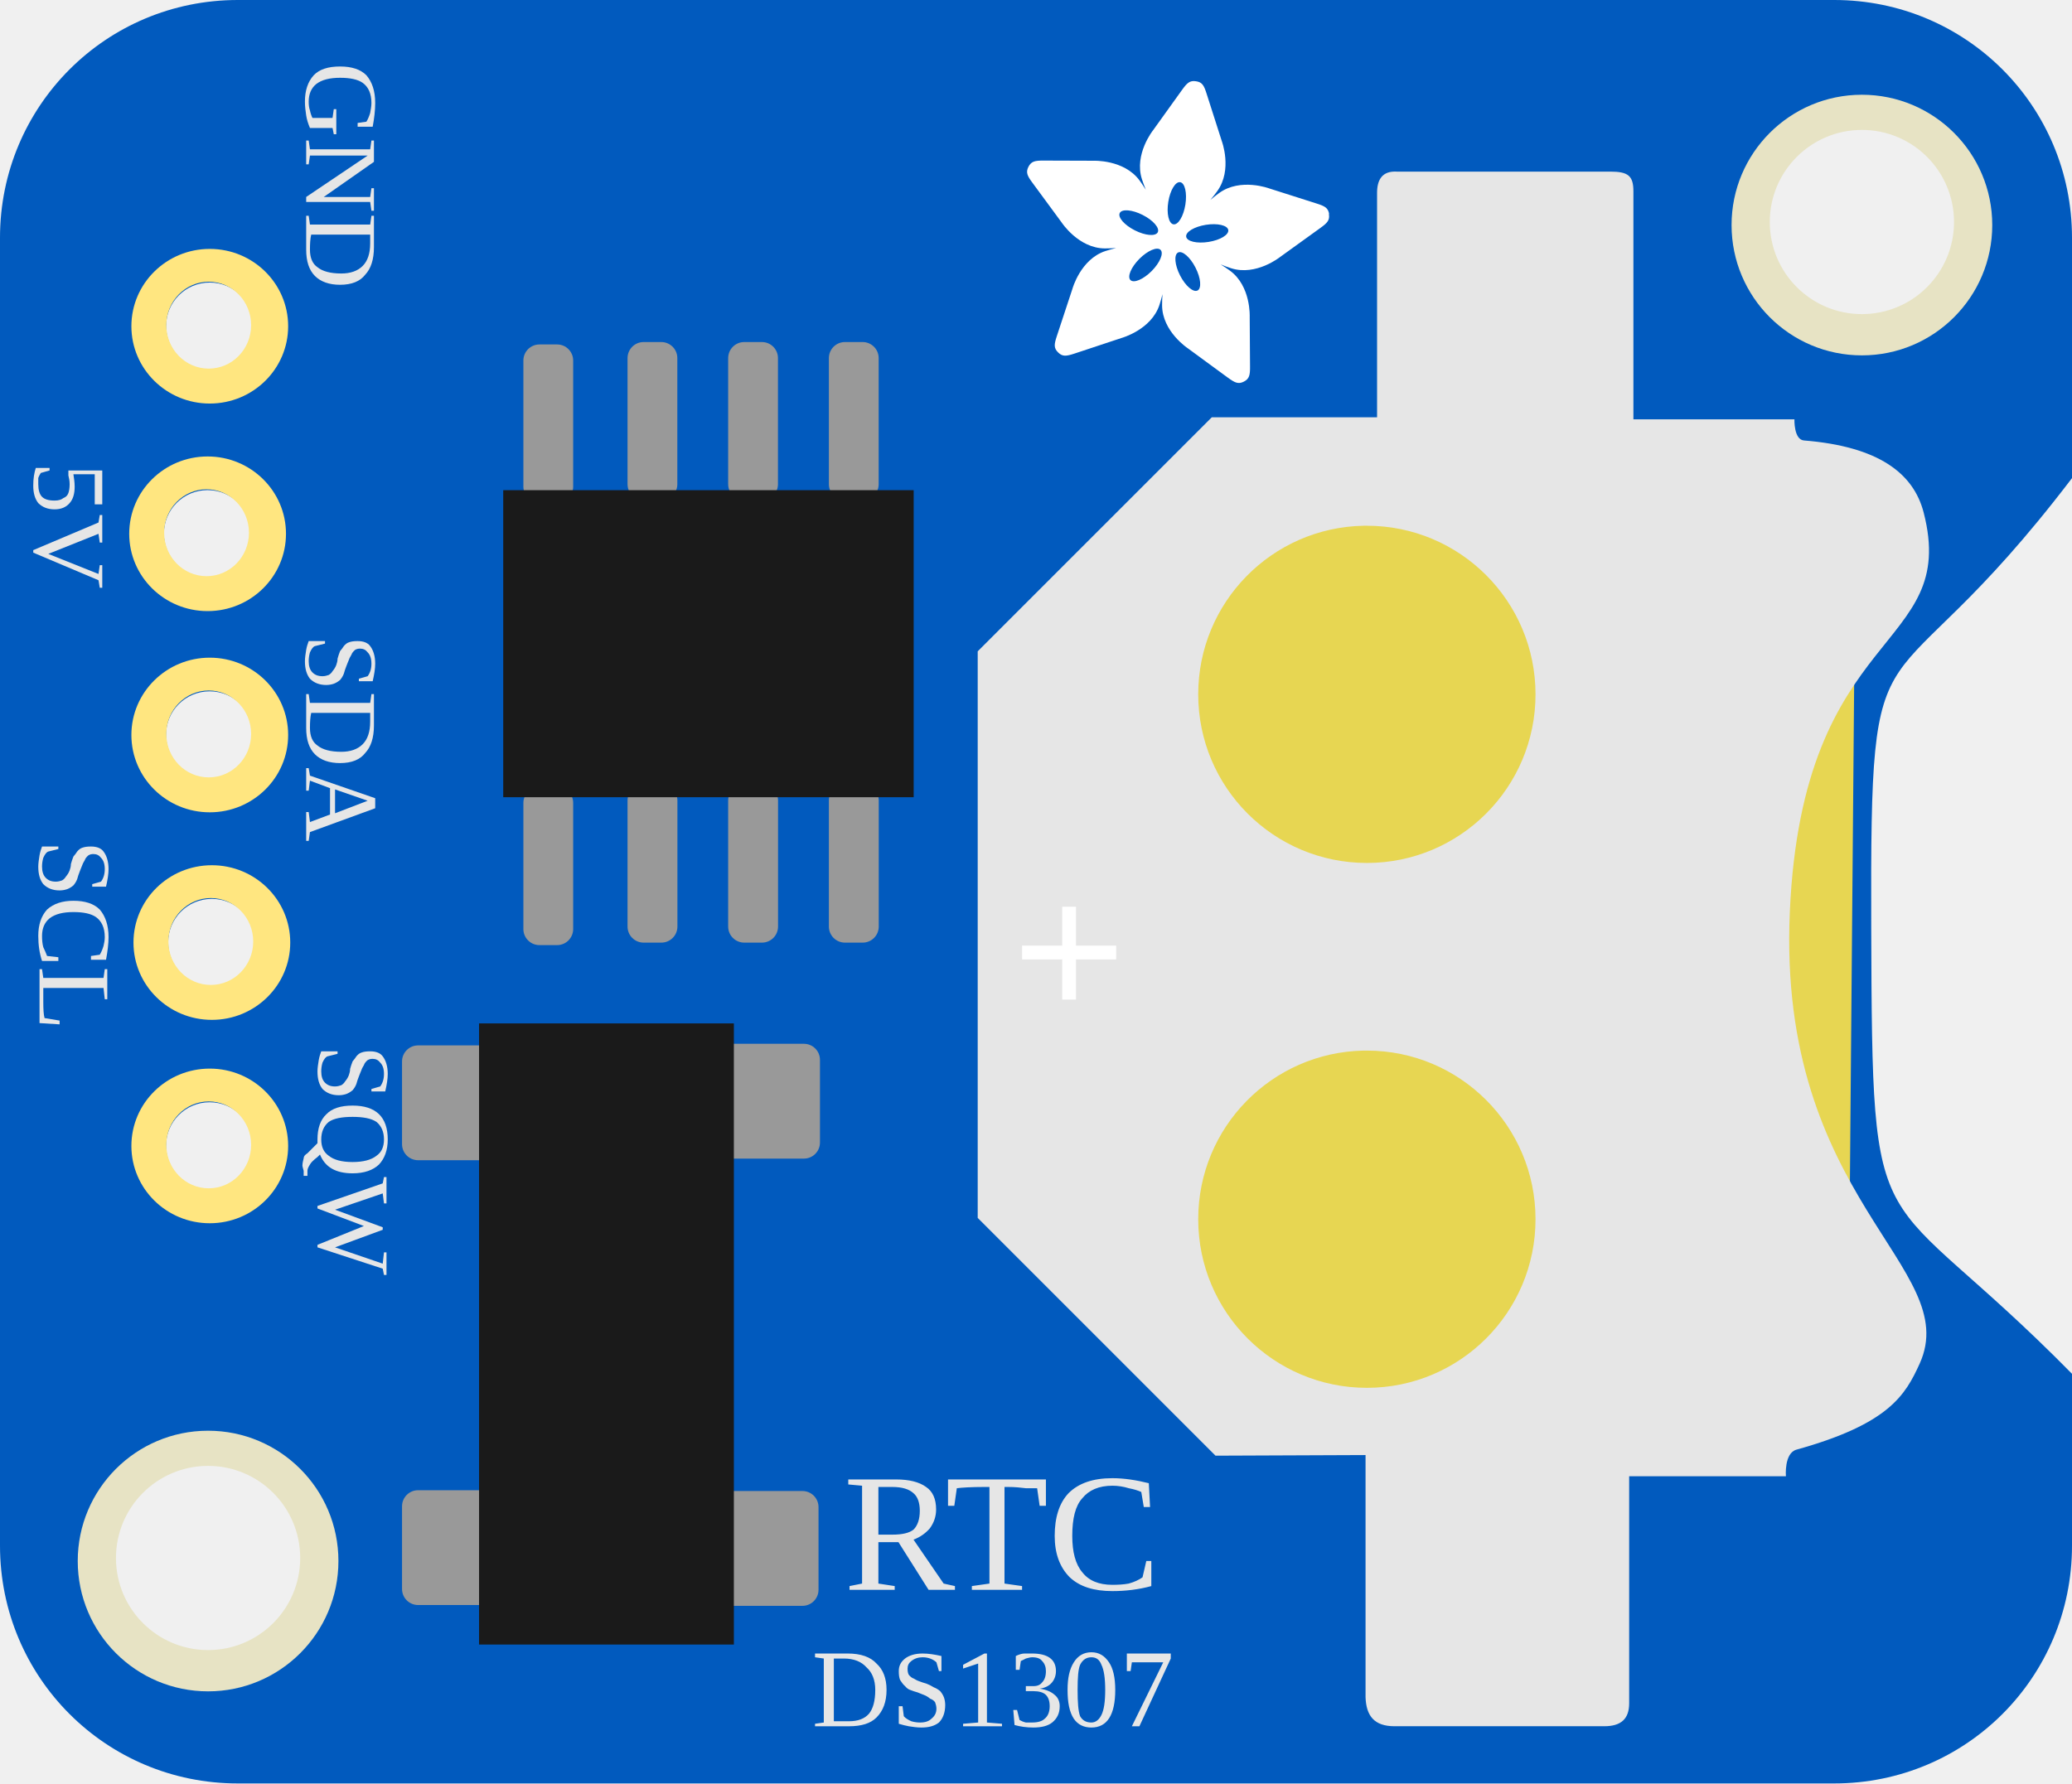
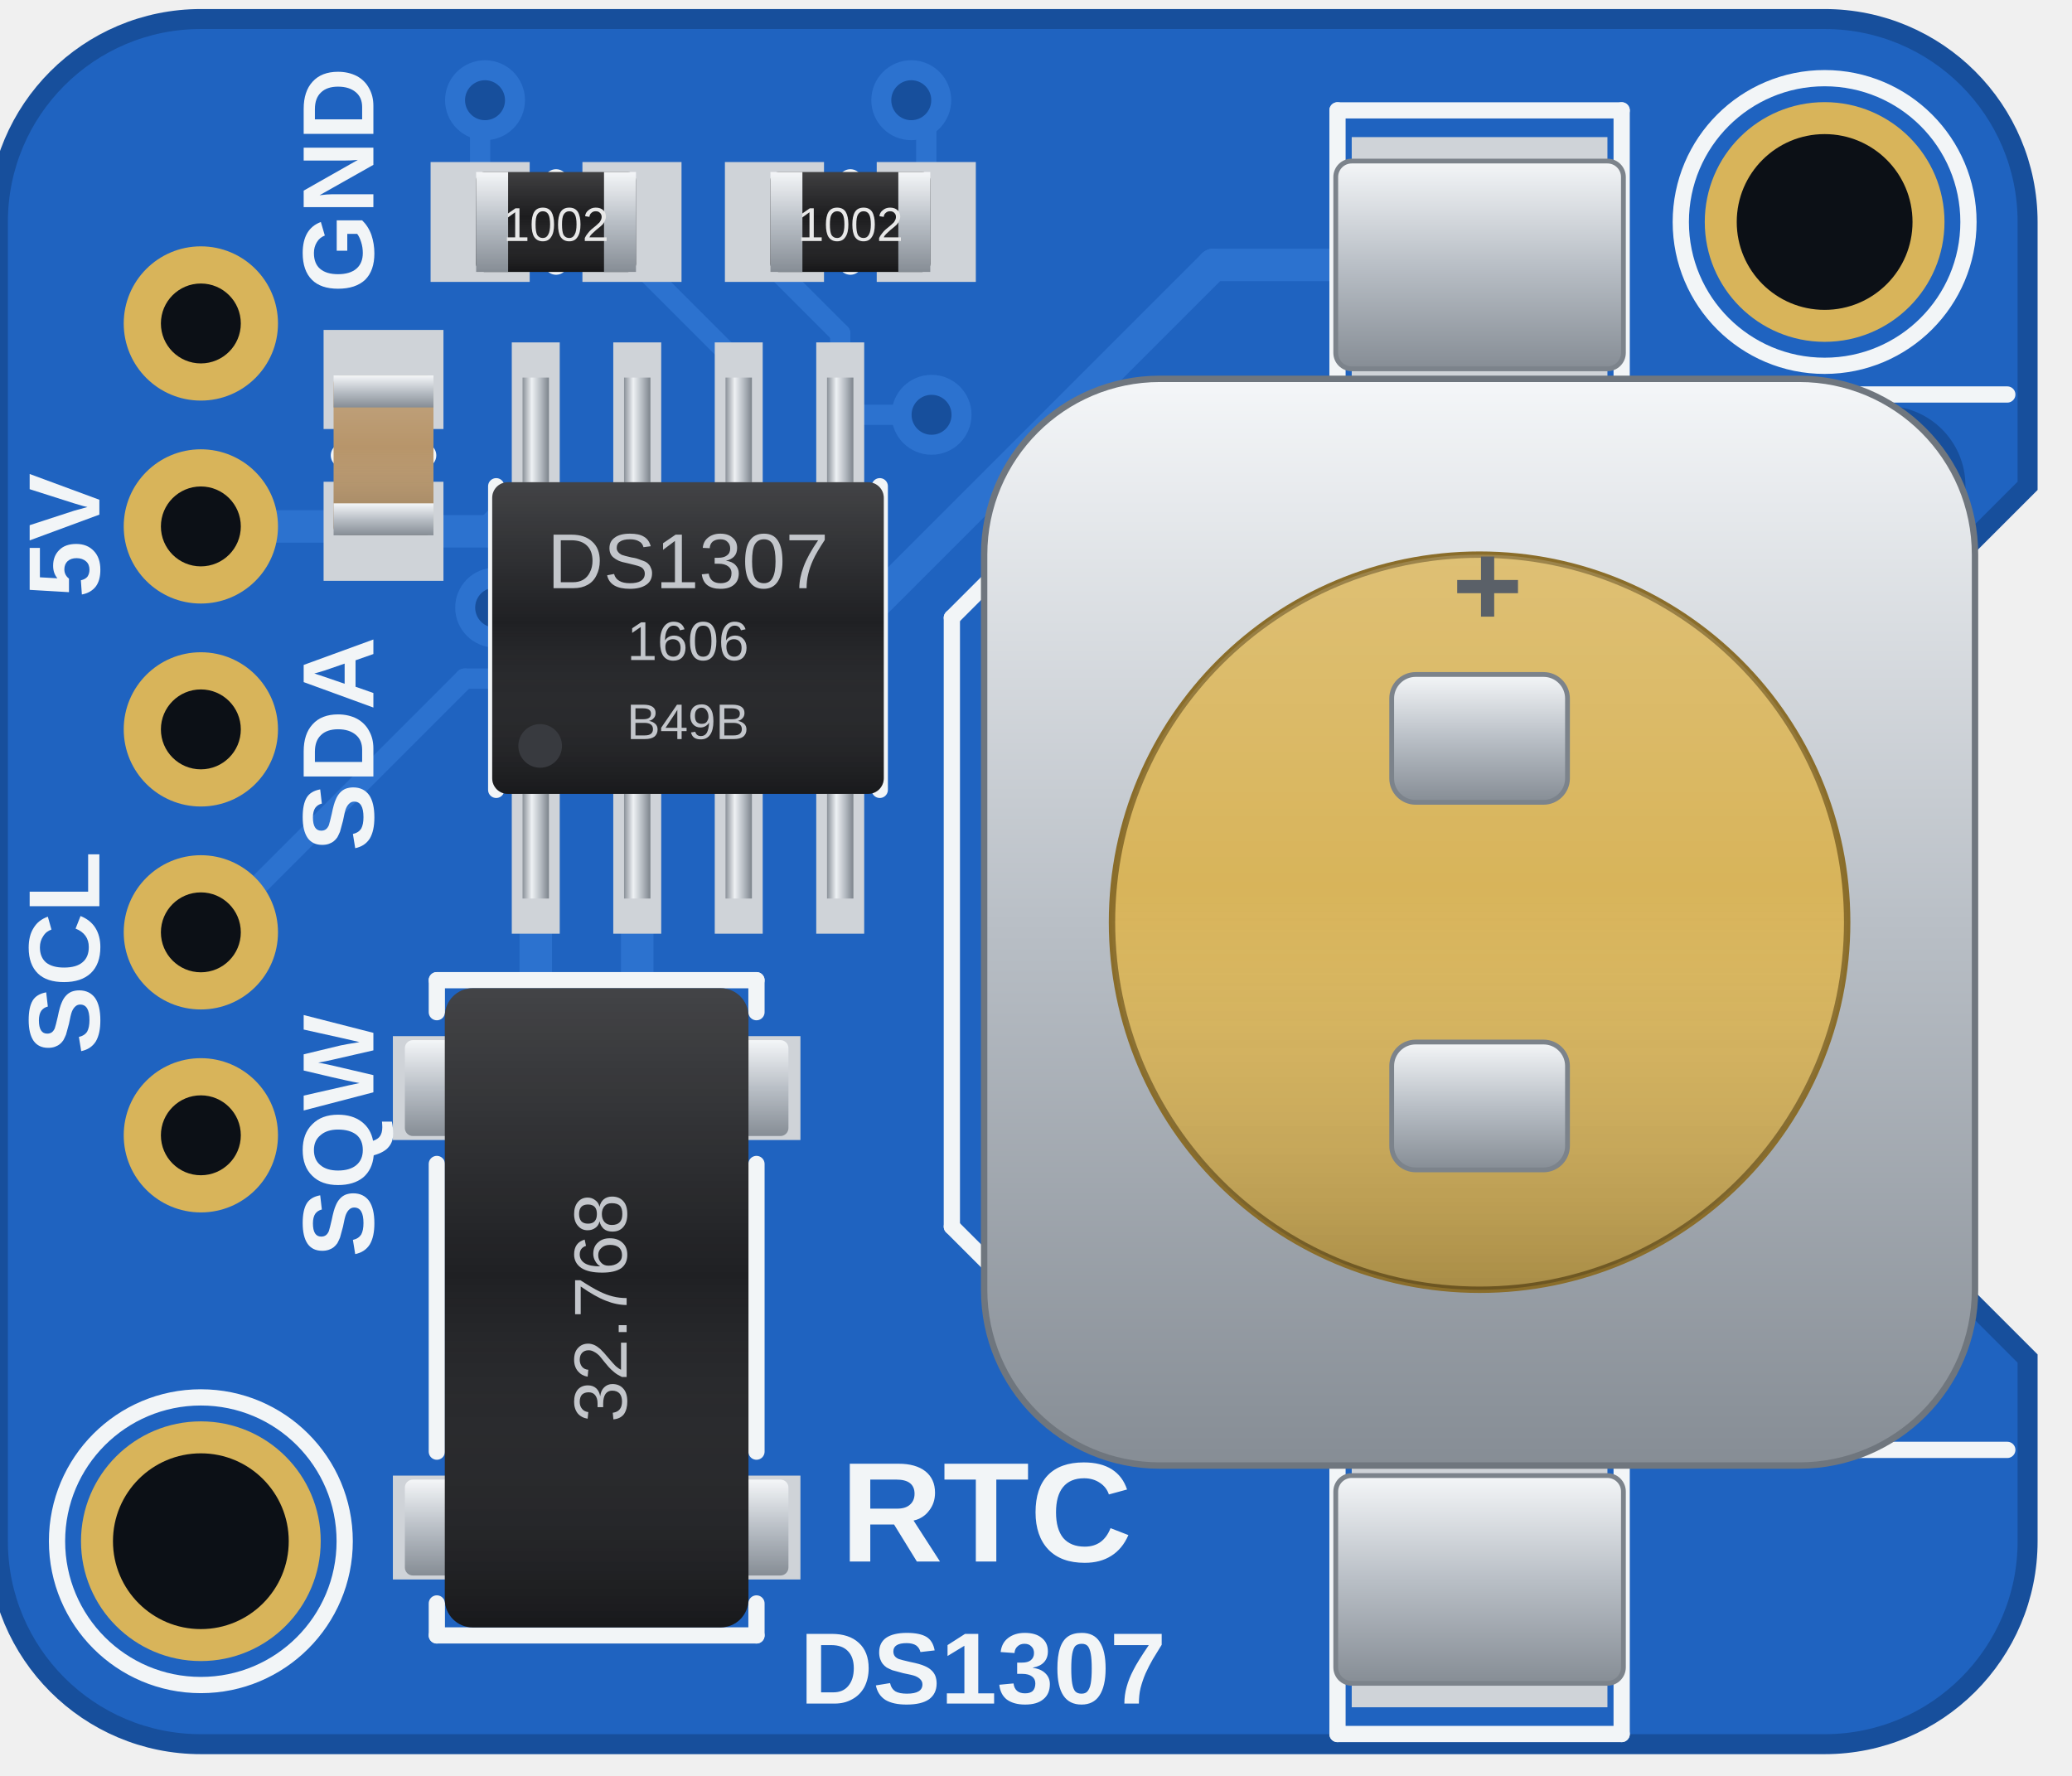
- <svg xmlns="http://www.w3.org/2000/svg" width="25.8mm" height="22.212mm" version="1.1" viewBox="0 0 25.8 22.212">
-   <path d="m2.961 0c-1.641 0-2.961 1.321-2.961 2.961v16.29c0 1.641 1.321 2.961 2.961 2.961h19.878c1.641 0 2.961-1.321 2.961-2.961v-2.141c-2.462-2.5-2.486-1.379-2.5-5.559-0.013-4.179 0.112-2.462 2.5-5.596v-2.994c0-1.641-1.321-2.961-2.961-2.961zm20.214 1.579h1.04e-4c3e-3 -1.1e-5 0.006-1.1e-5 0.009 0 0.676-1.6e-5 1.224 0.548 1.224 1.224 1.5e-5 0.676-0.548 1.224-1.224 1.224-0.676 1.5e-5 -1.224-0.548-1.224-1.224-3.4e-5 -0.672 0.542-1.219 1.215-1.224zm-20.564 1.94c0.3-2.4e-5 0.543 0.243 0.543 0.543 2.4e-5 0.3-0.243 0.543-0.543 0.543-0.3 2.4e-5 -0.543-0.243-0.543-0.543-2.4e-5 -0.3 0.243-0.543 0.543-0.543zm-0.03 2.585c0.001-3e-6 0.002-3e-6 0.003 0 0.3-2.4e-5 0.543 0.243 0.543 0.543-3.2e-5 0.3-0.243 0.543-0.543 0.543-0.3-3.2e-5 -0.543-0.243-0.543-0.543-2.9e-5 -0.299 0.241-0.541 0.54-0.543zm0.026 2.506h1.04e-4c0.001-3e-6 0.002-3e-6 0.003 0 0.3-2.4e-5 0.543 0.243 0.543 0.543-3.2e-5 0.3-0.243 0.543-0.543 0.543-0.3 2.4e-5 -0.543-0.243-0.543-0.543-2.9e-5 -0.299 0.241-0.541 0.54-0.543zm0.027 2.585c0.001-3e-6 0.002-3e-6 0.003 0 0.3 3.2e-5 0.543 0.243 0.543 0.543 2.4e-5 0.3-0.243 0.543-0.543 0.543-0.3 2.4e-5 -0.543-0.243-0.543-0.543 2.7e-5 -0.299 0.241-0.541 0.54-0.543zm-0.027 2.533h1.04e-4c0.001-3e-6 0.002-3e-6 0.003 0 0.3-2.4e-5 0.543 0.243 0.543 0.543-3.2e-5 0.3-0.243 0.543-0.543 0.543-0.3 2.4e-5 -0.543-0.243-0.543-0.543-2.9e-5 -0.299 0.241-0.541 0.54-0.543zm-0.027 4.489c3e-3 -1.1e-5 0.006-1.1e-5 0.009 0 0.676 4.2e-5 1.224 0.548 1.224 1.224 1.5e-5 0.676-0.548 1.224-1.224 1.224-0.676 1.5e-5 -1.224-0.548-1.224-1.224 2.2e-5 -0.672 0.542-1.219 1.215-1.224z" fill="#015abe" />
-   <g fill="#ffe680">
-     <path d="m2.612 3.1a0.976 0.963 0 0 0-0.976 0.963 0.976 0.963 0 0 0 0.976 0.963 0.976 0.963 0 0 0 0.976-0.963 0.976 0.963 0 0 0-0.976-0.963zm-0.013 0.409a0.528 0.541 0 0 1 0.528 0.541 0.528 0.541 0 0 1-0.528 0.541 0.528 0.541 0 0 1-0.528-0.541 0.528 0.541 0 0 1 0.528-0.541z" />
-     <path d="m2.585 5.685a0.976 0.963 0 0 0-0.976 0.963 0.976 0.963 0 0 0 0.976 0.963 0.976 0.963 0 0 0 0.976-0.963 0.976 0.963 0 0 0-0.976-0.963zm-0.013 0.409a0.528 0.541 0 0 1 0.528 0.541 0.528 0.541 0 0 1-0.528 0.541 0.528 0.541 0 0 1-0.528-0.541 0.528 0.541 0 0 1 0.528-0.541z" />
-     <path d="m2.612 8.191a0.976 0.963 0 0 0-0.976 0.963 0.976 0.963 0 0 0 0.976 0.963 0.976 0.963 0 0 0 0.976-0.963 0.976 0.963 0 0 0-0.976-0.963zm-0.013 0.409a0.528 0.541 0 0 1 0.528 0.541 0.528 0.541 0 0 1-0.528 0.541 0.528 0.541 0 0 1-0.528-0.541 0.528 0.541 0 0 1 0.528-0.541z" />
-     <path d="m2.638 10.776a0.976 0.963 0 0 0-0.976 0.963 0.976 0.963 0 0 0 0.976 0.963 0.976 0.963 0 0 0 0.976-0.963 0.976 0.963 0 0 0-0.976-0.963zm-0.013 0.409a0.528 0.541 0 0 1 0.528 0.541 0.528 0.541 0 0 1-0.528 0.541 0.528 0.541 0 0 1-0.528-0.541 0.528 0.541 0 0 1 0.528-0.541z" />
-     <path d="m2.612 13.309a0.976 0.963 0 0 0-0.976 0.963 0.976 0.963 0 0 0 0.976 0.963 0.976 0.963 0 0 0 0.976-0.963 0.976 0.963 0 0 0-0.976-0.963zm-0.013 0.409a0.528 0.541 0 0 1 0.528 0.541 0.528 0.541 0 0 1-0.528 0.541 0.528 0.541 0 0 1-0.528-0.541 0.528 0.541 0 0 1 0.528-0.541z" />
-   </g>
-   <text transform="rotate(90)" font-size="1.3px" fill="#e6e6e6">
-     <tspan x="0.78" y="-3.81">GND</tspan>
-     <tspan x="5.75" y="-0.43">5V</tspan>
-     <tspan x="7.89" y="-3.81">SDA</tspan>
-     <tspan x="10.45" y="-0.49">SCL</tspan>
-     <tspan x="13" y="-3.97">SQW</tspan>
-   </text>
-   <g fill="#999">
-     <rect x="6.517" y="9.8" width=".62" height="1.971" rx=".2" ry=".2" />
-     <rect x="6.517" y="4.29" width=".62" height="1.97" rx=".2" ry=".2" />
-     <rect x="7.814" y="4.26" width=".62" height="1.97" rx=".2" ry=".2" />
-     <rect x="7.814" y="9.77" width=".621" height="1.97" rx=".2" ry=".2" />
-     <rect x="9.067" y="4.26" width=".62" height="1.97" rx=".2" ry=".2" />
-     <rect x="10.321" y="4.26" width=".62" height="1.97" rx=".2" ry=".2" />
-     <rect x="9.067" y="9.77" width=".621" height="1.97" rx=".2" ry=".2" />
-     <rect x="10.321" y="9.77" width=".621" height="1.97" rx=".2" ry=".2" />
-     <rect x="8.83" y="13" width="1.38" height="1.43" rx=".2" ry=".2" />
-     <rect x="5.006" y="18.56" width="1.38" height="1.43" rx=".2" ry=".2" />
-     <rect x="5.006" y="13.02" width="1.38" height="1.43" rx=".2" ry=".2" />
-     <rect x="8.812" y="18.57" width="1.38" height="1.43" rx=".2" ry=".2" />
-   </g>
-   <rect x="6.266" y="6.105" width="5.111" height="3.824" fill="#1a1a1a" />
-   <rect x="5.965" y="12.746" width="3.173" height="7.736" fill="#1a1a1a" />
-   <text fill="#e6e6e6">
-     <tspan x="10.5" y="19.8" font-size="2.1px">RTC</tspan>
-     <tspan x="10.1" y="21.5" font-size="1.38px">DS1307</tspan>
-   </text>
-   <path d="m23.105 6.455-0.094 11.038h-7.624l-1.403-2.666-0.14-7.296 1.151-1.117z" fill="#e7d652" />
-   <path transform="scale(.26458)" d="m65.771 8.08c-0.741-0.056-0.963 0.405-0.963 0.998v10.564h-7.777l-11.018 11.018v26.67l11.191 11.193 7.062-0.029v11.404c0.031 0.862 0.4 1.361 1.361 1.361h9.871c0.795 0 1.174-0.347 1.174-1.08v-10.686h7.377s-0.092-1.09 0.498-1.254c4.344-1.209 5.12-2.56 5.795-4.045 2.073-4.562-6.707-7.688-6.109-21.266 0.597-13.577 7.994-12.227 6.299-18.801-0.482-1.868-2.15-3.113-5.633-3.393-0.483-0.039-0.449-0.994-0.449-0.994h-7.578v-10.717c0.004-0.747-0.243-0.945-1.092-0.945h-10.01zm-1.592 16.668a7.937 7.937 0 0 1 0.148 0 7.937 7.937 0 0 1 7.938 7.936 7.937 7.937 0 0 1-7.938 7.938 7.937 7.937 0 0 1-7.936-7.938 7.937 7.937 0 0 1 7.787-7.936zm0 24.707a7.937 7.937 0 0 1 0.148 0 7.937 7.937 0 0 1 7.938 7.936 7.937 7.937 0 0 1-7.938 7.938 7.937 7.937 0 0 1-7.936-7.938 7.937 7.937 0 0 1 7.787-7.936z" fill="#e6e6e6" />
-   <path d="m2.588 17.819a1.623 1.623 0 0 0-1.62 1.623 1.623 1.623 0 0 0 1.623 1.623 1.623 1.623 0 0 0 1.623-1.623 1.623 1.623 0 0 0-1.623-1.623 1.623 1.623 0 0 0-0.003 0zm0.003 0.438a1.147 1.147 0 0 1 1.147 1.147 1.147 1.147 0 0 1-1.147 1.147 1.147 1.147 0 0 1-1.147-1.147 1.147 1.147 0 0 1 1.147-1.147z" fill="#e7e3c4" />
-   <path d="m23.181 1.18a1.623 1.623 0 0 0-1.62 1.623 1.623 1.623 0 0 0 1.623 1.623 1.623 1.623 0 0 0 1.623-1.623 1.623 1.623 0 0 0-1.623-1.623 1.623 1.623 0 0 0-0.003 0zm0.003 0.438a1.147 1.147 0 0 1 1.147 1.147 1.147 1.147 0 0 1-1.147 1.147 1.147 1.147 0 0 1-1.147-1.147 1.147 1.147 0 0 1 1.147-1.147z" fill="#e7e3c4" />
-   <path d="m15.049 3.013c-0.145 0.023-0.27-0.006-0.279-0.065-0.009-0.059 0.101-0.125 0.245-0.148 0.145-0.023 0.27 0.006 0.279 0.065 0.009 0.059-0.1 0.125-0.245 0.148m-0.138 0.605c-0.053 0.027-0.15-0.057-0.217-0.187-0.067-0.131-0.078-0.259-0.025-0.286 0.053-0.027 0.15 0.057 0.217 0.188 0.067 0.131 0.078 0.258 0.025 0.286m-0.571-0.243c-0.104 0.104-0.222 0.154-0.264 0.112-0.042-0.042 0.008-0.16 0.111-0.264 0.104-0.104 0.222-0.154 0.264-0.112 0.042 0.042-0.008 0.16-0.111 0.264m-0.397-0.723c0.027-0.053 0.155-0.042 0.285 0.024 0.131 0.066 0.215 0.163 0.188 0.216-0.027 0.053-0.155 0.042-0.285-0.024-0.131-0.066-0.215-0.163-0.188-0.216m0.752-0.384c0.059 0.009 0.088 0.134 0.065 0.279-0.023 0.145-0.089 0.255-0.148 0.246-0.059-0.009-0.088-0.134-0.065-0.279 0.023-0.145 0.089-0.255 0.148-0.246m1.855 0.397c-0.012-0.077-0.054-0.099-0.155-0.131-0.077-0.025-0.59-0.188-0.59-0.188s-0.358-0.135-0.623 0.056c-0.036 0.026-0.073 0.055-0.11 0.086 0.031-0.037 0.061-0.074 0.086-0.11 0.191-0.266 0.055-0.623 0.055-0.623s-0.164-0.513-0.189-0.59c-0.032-0.101-0.054-0.143-0.132-0.154-0.077-0.012-0.111 0.021-0.173 0.107-0.047 0.065-0.361 0.503-0.361 0.503s-0.239 0.298-0.139 0.61c0.014 0.042 0.03 0.086 0.048 0.131-0.026-0.041-0.052-0.081-0.078-0.116-0.194-0.263-0.576-0.245-0.576-0.245s-0.539-0.002-0.619-0.002c-0.106-3.55e-4 -0.152 0.008-0.188 0.077-0.035 0.069-0.015 0.112 0.048 0.197 0.048 0.065 0.367 0.499 0.367 0.499s0.21 0.32 0.537 0.321c0.044 2.18e-4 0.091-0.002 0.139-0.005a1.931 1.931 0 0 0-0.134 0.038c-0.31 0.103-0.41 0.472-0.41 0.472s-0.168 0.512-0.194 0.588c-0.033 0.101-0.04 0.147 0.016 0.202 0.055 0.055 0.102 0.048 0.203 0.015 0.077-0.025 0.588-0.195 0.588-0.195s0.369-0.101 0.471-0.411c0.014-0.042 0.026-0.087 0.038-0.134-0.004 0.048-0.005 0.095-0.005 0.139 0.002 0.327 0.322 0.536 0.322 0.536s0.434 0.318 0.499 0.366c0.086 0.062 0.128 0.083 0.197 0.048 0.069-0.035 0.078-0.082 0.077-0.188-1.97e-4 -0.08-0.004-0.619-0.004-0.619s0.018-0.382-0.246-0.575c-0.035-0.026-0.075-0.052-0.116-0.078 0.045 0.018 0.089 0.035 0.131 0.048 0.311 0.099 0.609-0.14 0.609-0.14s0.437-0.315 0.502-0.362c0.086-0.062 0.119-0.096 0.106-0.173" fill="#fff" />
-   <text fill="#fff" font-size="2.5px" font-weight="bold">
-     <tspan x="12.6" y="12.7">+</tspan>
-   </text>
+ <svg xmlns="http://www.w3.org/2000/svg" version="1.1" width="98px" height="84px" data-sobra="0 0" viewBox="0 0 98 84">
+   <defs>
+     <linearGradient id="luz" x1="0" y1="0" x2="0" y2="1">
+       <stop offset="0" stop-color="#ffffff" stop-opacity="0.16" />
+       <stop offset="0.45" stop-color="#ffffff" stop-opacity="0" />
+       <stop offset="1" stop-color="#000000" stop-opacity="0.22" />
+     </linearGradient>
+     <linearGradient id="metal" x1="0" y1="0" x2="0" y2="1">
+       <stop offset="0" stop-color="#f4f6f8" />
+       <stop offset="0.5" stop-color="#b9bfc6" />
+       <stop offset="1" stop-color="#868d95" />
+     </linearGradient>
+     <linearGradient id="metal-h" x1="0" y1="0" x2="1" y2="0">
+       <stop offset="0" stop-color="#8a9199" />
+       <stop offset="0.35" stop-color="#eef1f4" />
+       <stop offset="0.7" stop-color="#b3b9c0" />
+       <stop offset="1" stop-color="#7c838b" />
+     </linearGradient>
+     <radialGradient id="lata" cx="0.4" cy="0.38" r="0.66">
+       <stop offset="0" stop-color="#f6f8fa" />
+       <stop offset="0.6" stop-color="#c3c9cf" />
+       <stop offset="1" stop-color="#8c939b" />
+     </radialGradient>
+     <linearGradient id="plastico" x1="0" y1="0" x2="0" y2="1">
+       <stop offset="0" stop-color="#3a3c40" />
+       <stop offset="1" stop-color="#16171a" />
+     </linearGradient>
+     <linearGradient id="ouro" x1="0" y1="0" x2="0" y2="1">
+       <stop offset="0" stop-color="#f4dc8c" />
+       <stop offset="1" stop-color="#b88a2c" />
+     </linearGradient>
+   </defs>
+   <path fill-rule="evenodd" d="M95.9 64.26 L95.9 72.9 A9.6 9.6 0 0 1 86.3 82.5 L9.5 82.5 A9.6 9.6 0 0 1 -0.1 72.9 L-0.1 10.5 A9.6 9.6 0 0 1 9.5 0.9 L86.3 0.9 A9.6 9.6 0 0 1 95.9 10.5 L95.9 22.98 L89.592 29.288 A9.6 9.6 0 0 0 86.78 36.076 L86.78 51.164 A9.6 9.6 0 0 0 89.592 57.952 L95.9 64.26 Z" fill="#1f63c0" stroke="#174f9c" stroke-width="0.945" />
+   <path d="M18.14 25.131 L23.189 25.131" fill="none" stroke="#2c72cf" stroke-width="1.536" stroke-linecap="round" />
+   <path d="M23.189 25.131 L25.34 22.98" fill="none" stroke="#2c72cf" stroke-width="1.536" stroke-linecap="round" />
+   <path d="M25.34 22.98 L25.34 20.353" fill="none" stroke="#2c72cf" stroke-width="1.536" stroke-linecap="round" />
+   <path d="M9.5 24.9 L17.909 24.9" fill="none" stroke="#2c72cf" stroke-width="1.536" stroke-linecap="round" />
+   <path d="M17.909 24.9 L18.14 25.131" fill="none" stroke="#2c72cf" stroke-width="1.536" stroke-linecap="round" />
+   <path d="M44.06 19.62 L40.473 19.62" fill="none" stroke="#2c72cf" stroke-width="0.96" stroke-linecap="round" />
+   <path d="M36.629 10.5 L36.629 12.669" fill="none" stroke="#2c72cf" stroke-width="0.96" stroke-linecap="round" />
+   <path d="M36.629 12.669 L39.74 15.78" fill="none" stroke="#2c72cf" stroke-width="0.96" stroke-linecap="round" />
+   <path d="M39.74 15.78 L39.74 20.353" fill="none" stroke="#2c72cf" stroke-width="0.96" stroke-linecap="round" />
+   <path d="M40.473 19.62 L39.74 20.353" fill="none" stroke="#2c72cf" stroke-width="0.96" stroke-linecap="round" />
+   <path d="M9.5 44.1 L9.98 44.1" fill="none" stroke="#2c72cf" stroke-width="0.96" stroke-linecap="round" />
+   <path d="M9.98 44.1 L21.98 32.1" fill="none" stroke="#2c72cf" stroke-width="0.96" stroke-linecap="round" />
+   <path d="M21.98 32.1 L32.54 32.1" fill="none" stroke="#2c72cf" stroke-width="0.96" stroke-linecap="round" />
+   <path d="M32.54 32.1 L34.94 29.7" fill="none" stroke="#2c72cf" stroke-width="0.96" stroke-linecap="round" />
+   <path d="M29.891 10.5 L29.891 12.171" fill="none" stroke="#2c72cf" stroke-width="0.96" stroke-linecap="round" />
+   <path d="M29.891 12.171 L34.94 17.22" fill="none" stroke="#2c72cf" stroke-width="0.96" stroke-linecap="round" />
+   <path d="M34.94 29.7 L34.94 20.353" fill="none" stroke="#2c72cf" stroke-width="0.96" stroke-linecap="round" />
+   <path d="M34.94 17.22 L34.94 20.353" fill="none" stroke="#2c72cf" stroke-width="0.96" stroke-linecap="round" />
+   <path d="M34.94 34.98 L57.388 12.532" fill="none" stroke="#2c72cf" stroke-width="1.536" stroke-linecap="round" />
+   <path d="M57.388 12.532 L69.98 12.532" fill="none" stroke="#2c72cf" stroke-width="1.536" stroke-linecap="round" />
+   <path d="M34.94 34.98 L34.94 40.007" fill="none" stroke="#2c72cf" stroke-width="1.536" stroke-linecap="round" />
+   <path d="M23.42 28.74 L27.74 28.74" fill="none" stroke="#2c72cf" stroke-width="0.96" stroke-linecap="round" />
+   <path d="M27.74 28.74 L30.14 26.34" fill="none" stroke="#2c72cf" stroke-width="0.96" stroke-linecap="round" />
+   <path d="M30.14 20.353 L30.14 26.34" fill="none" stroke="#2c72cf" stroke-width="0.96" stroke-linecap="round" />
+   <path d="M22.94 4.74 L22.709 4.971" fill="none" stroke="#2c72cf" stroke-width="0.96" stroke-linecap="round" />
+   <path d="M22.709 4.971 L22.709 10.5" fill="none" stroke="#2c72cf" stroke-width="0.96" stroke-linecap="round" />
+   <path d="M43.1 4.74 L43.811 5.451" fill="none" stroke="#2c72cf" stroke-width="0.96" stroke-linecap="round" />
+   <path d="M43.811 5.451 L43.811 10.5" fill="none" stroke="#2c72cf" stroke-width="0.96" stroke-linecap="round" />
+   <path d="M25.34 40.007 L25.34 48.299" fill="none" stroke="#2c72cf" stroke-width="1.536" stroke-linecap="round" />
+   <path d="M25.34 48.299 L22.173 51.466" fill="none" stroke="#2c72cf" stroke-width="1.536" stroke-linecap="round" />
+   <path d="M30.14 40.007 L30.14 47.339" fill="none" stroke="#2c72cf" stroke-width="1.536" stroke-linecap="round" />
+   <path d="M30.14 47.339 L34.267 51.466" fill="none" stroke="#2c72cf" stroke-width="1.536" stroke-linecap="round" />
+   <circle cx="44.06" cy="19.62" r="1.89" fill="#2c72cf" />
+   <circle cx="44.06" cy="19.62" r="0.945" fill="#174f9c" />
+   <circle cx="23.42" cy="28.74" r="1.89" fill="#2c72cf" />
+   <circle cx="23.42" cy="28.74" r="0.945" fill="#174f9c" />
+   <circle cx="22.94" cy="4.74" r="1.89" fill="#2c72cf" />
+   <circle cx="22.94" cy="4.74" r="0.945" fill="#174f9c" />
+   <circle cx="43.1" cy="4.74" r="1.89" fill="#2c72cf" />
+   <circle cx="43.1" cy="4.74" r="0.945" fill="#174f9c" />
+   <rect x="18.582" y="49.01" width="7.181" height="4.913" fill="#cfd3d8" />
+   <rect x="18.582" y="69.797" width="7.181" height="4.913" fill="#cfd3d8" />
+   <rect x="30.677" y="69.797" width="7.181" height="4.913" fill="#cfd3d8" />
+   <rect x="30.677" y="49.01" width="7.181" height="4.913" fill="#cfd3d8" />
+   <rect x="20.366" y="7.665" width="4.687" height="5.669" fill="#cfd3d8" />
+   <rect x="27.547" y="7.665" width="4.687" height="5.669" fill="#cfd3d8" />
+   <rect x="34.286" y="7.665" width="4.687" height="5.669" fill="#cfd3d8" />
+   <rect x="41.467" y="7.665" width="4.687" height="5.669" fill="#cfd3d8" />
+   <circle cx="9.5" cy="53.7" r="3.648" fill="#d8b45a" />
+   <circle cx="9.5" cy="53.7" r="1.89" fill="#0c1016" />
+   <circle cx="9.5" cy="44.1" r="3.648" fill="#d8b45a" />
+   <circle cx="9.5" cy="44.1" r="1.89" fill="#0c1016" />
+   <circle cx="9.5" cy="34.5" r="3.648" fill="#d8b45a" />
+   <circle cx="9.5" cy="34.5" r="1.89" fill="#0c1016" />
+   <circle cx="9.5" cy="24.9" r="3.648" fill="#d8b45a" />
+   <circle cx="9.5" cy="24.9" r="1.89" fill="#0c1016" />
+   <circle cx="9.5" cy="15.3" r="3.648" fill="#d8b45a" />
+   <circle cx="9.5" cy="15.3" r="1.89" fill="#0c1016" />
+   <rect x="15.305" y="22.787" width="5.669" height="4.687" fill="#cfd3d8" />
+   <rect x="15.305" y="15.606" width="5.669" height="4.687" fill="#cfd3d8" />
+   <rect x="57.98" y="31.62" width="24" height="24" rx="12" fill="#cfd3d8" />
+   <rect x="63.933" y="6.485" width="12.094" height="12.094" fill="#cfd3d8" />
+   <rect x="63.933" y="68.661" width="12.094" height="12.094" fill="#cfd3d8" />
+   <circle cx="86.3" cy="10.5" r="5.669" fill="#d8b45a" />
+   <circle cx="86.3" cy="10.5" r="4.157" fill="#0c1016" />
+   <circle cx="9.5" cy="72.9" r="5.669" fill="#d8b45a" />
+   <circle cx="9.5" cy="72.9" r="4.157" fill="#0c1016" />
+   <circle cx="89.18" cy="22.98" r="3.78" fill="#174f9c" />
+   <rect x="87.29" y="21.09" width="3.78" height="3.78" rx="1.89" fill="#d8b45a" />
+   <circle cx="28.7" cy="63.78" r="3.78" fill="#174f9c" />
+   <rect x="26.81" y="61.89" width="3.78" height="3.78" rx="1.89" fill="#d8b45a" />
+   <rect x="29.006" y="35.849" width="2.268" height="8.315" fill="#cfd3d8" />
+   <rect x="29.006" y="16.196" width="2.268" height="8.315" fill="#cfd3d8" />
+   <rect x="24.206" y="35.849" width="2.268" height="8.315" fill="#cfd3d8" />
+   <rect x="33.806" y="35.849" width="2.268" height="8.315" fill="#cfd3d8" />
+   <rect x="38.606" y="35.849" width="2.268" height="8.315" fill="#cfd3d8" />
+   <rect x="24.206" y="16.196" width="2.268" height="8.315" fill="#cfd3d8" />
+   <rect x="33.806" y="16.196" width="2.268" height="8.315" fill="#cfd3d8" />
+   <rect x="38.606" y="16.196" width="2.268" height="8.315" fill="#cfd3d8" />
+   <path d="M35.779 47.876 L35.779 46.364" fill="none" stroke="#f2f5f7" stroke-width="0.768" stroke-linecap="round" />
+   <path d="M35.779 46.364 L20.661 46.364" fill="none" stroke="#f2f5f7" stroke-width="0.768" stroke-linecap="round" />
+   <path d="M20.661 46.364 L20.661 47.876" fill="none" stroke="#f2f5f7" stroke-width="0.768" stroke-linecap="round" />
+   <path d="M20.661 55.057 L20.661 68.663" fill="none" stroke="#f2f5f7" stroke-width="0.768" stroke-linecap="round" />
+   <path d="M35.779 55.057 L35.779 68.663" fill="none" stroke="#f2f5f7" stroke-width="0.768" stroke-linecap="round" />
+   <path d="M35.779 75.844 L35.779 77.356" fill="none" stroke="#f2f5f7" stroke-width="0.768" stroke-linecap="round" />
+   <path d="M35.779 77.356 L20.661 77.356" fill="none" stroke="#f2f5f7" stroke-width="0.768" stroke-linecap="round" />
+   <path d="M20.661 77.356 L20.661 75.844" fill="none" stroke="#f2f5f7" stroke-width="0.768" stroke-linecap="round" />
+   <circle cx="28.316" cy="74.628" r="1.222" fill="none" stroke="#f2f5f7" stroke-width="1.152" />
+   <path d="M26.3 8.58 L26.3 12.42" fill="none" stroke="#f2f5f7" stroke-width="1.152" stroke-linecap="round" />
+   <path d="M40.22 8.58 L40.22 12.42" fill="none" stroke="#f2f5f7" stroke-width="1.152" stroke-linecap="round" />
+   <path d="M16.22 21.54 L20.06 21.54" fill="none" stroke="#f2f5f7" stroke-width="1.152" stroke-linecap="round" />
+   <path d="M63.26 5.22 L63.26 18.66" fill="none" stroke="#f2f5f7" stroke-width="0.768" stroke-linecap="round" />
+   <path d="M63.26 18.66 L55.58 18.66" fill="none" stroke="#f2f5f7" stroke-width="0.768" stroke-linecap="round" />
+   <path d="M55.58 18.66 L45.02 29.22" fill="none" stroke="#f2f5f7" stroke-width="0.768" stroke-linecap="round" />
+   <path d="M45.02 29.22 L45.02 58.02" fill="none" stroke="#f2f5f7" stroke-width="0.768" stroke-linecap="round" />
+   <path d="M45.02 58.02 L55.58 68.58" fill="none" stroke="#f2f5f7" stroke-width="0.768" stroke-linecap="round" />
+   <path d="M55.58 68.58 L63.26 68.58" fill="none" stroke="#f2f5f7" stroke-width="0.768" stroke-linecap="round" />
+   <path d="M63.26 68.58 L63.26 82.02" fill="none" stroke="#f2f5f7" stroke-width="0.768" stroke-linecap="round" />
+   <path d="M63.26 82.02 L76.7 82.02" fill="none" stroke="#f2f5f7" stroke-width="0.768" stroke-linecap="round" />
+   <path d="M76.7 82.02 L76.7 68.58" fill="none" stroke="#f2f5f7" stroke-width="0.768" stroke-linecap="round" />
+   <path d="M76.7 68.58 L94.94 68.58" fill="none" stroke="#f2f5f7" stroke-width="0.768" stroke-linecap="round" />
+   <path d="M94.94 18.66 L76.7 18.66" fill="none" stroke="#f2f5f7" stroke-width="0.768" stroke-linecap="round" />
+   <path d="M76.7 18.66 L76.7 5.22" fill="none" stroke="#f2f5f7" stroke-width="0.768" stroke-linecap="round" />
+   <path d="M76.7 5.22 L63.26 5.22" fill="none" stroke="#f2f5f7" stroke-width="0.768" stroke-linecap="round" />
+   <circle cx="86.3" cy="10.5" r="6.803" fill="none" stroke="#f2f5f7" stroke-width="0.768" />
+   <circle cx="9.5" cy="72.9" r="6.803" fill="none" stroke="#f2f5f7" stroke-width="0.768" />
+   <path d="M23.469 37.361 L23.469 22.999" fill="none" stroke="#f2f5f7" stroke-width="0.768" stroke-linecap="round" />
+   <path d="M41.611 22.999 L41.611 37.361" fill="none" stroke="#f2f5f7" stroke-width="0.768" stroke-linecap="round" />
+   <circle cx="25.244" cy="33.54" r="0.96" fill="none" stroke="#f2f5f7" stroke-width="0.768" />
+   <text transform="translate(37.82 80.58) rotate(0)" x="0" y="0" font-family="Arial" font-weight="bold" font-size="4.8" fill="#f2f5f7" text-anchor="start">DS1307</text>
+   <text transform="translate(39.74 73.86) rotate(0)" x="0" y="0" font-family="Arial" font-weight="bold" font-size="6.72" fill="#f2f5f7" text-anchor="start">RTC</text>
+   <text transform="translate(4.7 49.86) rotate(-90)" x="0" y="0" font-family="Arial" font-weight="bold" font-size="4.8" fill="#f2f5f7" text-anchor="start">SCL</text>
+   <text transform="translate(17.66 40.26) rotate(-90)" x="0" y="0" font-family="Arial" font-weight="bold" font-size="4.8" fill="#f2f5f7" text-anchor="start">SDA</text>
+   <text transform="translate(4.7 28.26) rotate(-90)" x="0" y="0" font-family="Arial" font-weight="bold" font-size="4.8" fill="#f2f5f7" text-anchor="start">5V</text>
+   <text transform="translate(17.66 13.86) rotate(-90)" x="0" y="0" font-family="Arial" font-weight="bold" font-size="4.8" fill="#f2f5f7" text-anchor="start">GND</text>
+   <text transform="translate(17.66 59.46) rotate(-90)" x="0" y="0" font-family="Arial" font-weight="bold" font-size="4.8" fill="#f2f5f7" text-anchor="start">SQW</text>
+   <rect x="19.149" y="49.199" width="6.047" height="4.535" rx="0.378" fill="url(#metal)" />
+   <rect x="19.149" y="69.986" width="6.047" height="4.535" rx="0.378" fill="url(#metal)" />
+   <rect x="31.244" y="69.986" width="6.047" height="4.535" rx="0.378" fill="url(#metal)" />
+   <rect x="31.244" y="49.199" width="6.047" height="4.535" rx="0.378" fill="url(#metal)" />
+   <rect x="21.039" y="46.742" width="14.362" height="30.236" rx="1.323" fill="#1f2023" />
+   <rect x="21.039" y="46.742" width="14.362" height="30.236" rx="1.323" fill="url(#luz)" />
+   <text transform="translate(28.22 61.86) rotate(-90)" x="0" y="1.417" font-family="Arial" font-weight="normal" font-size="3.543" fill="#c3c6cb" text-anchor="middle">32.768</text>
+   <rect x="22.52" y="8.138" width="7.559" height="4.724" rx="0.378" fill="#1c1c1e" />
+   <rect x="22.52" y="8.138" width="7.559" height="4.724" rx="0.378" fill="url(#luz)" />
+   <rect x="22.52" y="8.138" width="1.512" height="4.724" fill="url(#metal)" />
+   <rect x="28.568" y="8.138" width="1.512" height="4.724" fill="url(#metal)" />
+   <text transform="translate(26.3 10.5) rotate(0)" x="0" y="0.898" font-family="Arial" font-weight="normal" font-size="2.244" fill="#e8e8e8" text-anchor="middle">1002</text>
+   <rect x="36.44" y="8.138" width="7.559" height="4.724" rx="0.378" fill="#1c1c1e" />
+   <rect x="36.44" y="8.138" width="7.559" height="4.724" rx="0.378" fill="url(#luz)" />
+   <rect x="36.44" y="8.138" width="1.512" height="4.724" fill="url(#metal)" />
+   <rect x="42.488" y="8.138" width="1.512" height="4.724" fill="url(#metal)" />
+   <text transform="translate(40.22 10.5) rotate(0)" x="0" y="0.898" font-family="Arial" font-weight="normal" font-size="2.244" fill="#e8e8e8" text-anchor="middle">1002</text>
+   <rect x="15.778" y="17.76" width="4.724" height="7.559" rx="0.378" fill="#b7956a" />
+   <rect x="15.778" y="17.76" width="4.724" height="7.559" rx="0.378" fill="url(#luz)" />
+   <rect x="15.778" y="23.808" width="4.724" height="1.512" fill="url(#metal)" />
+   <rect x="15.778" y="17.76" width="4.724" height="1.512" fill="url(#metal)" />
+   <rect x="63.177" y="7.618" width="13.606" height="9.827" rx="0.756" fill="url(#metal)" stroke="#7c838b" stroke-width="0.227" />
+   <rect x="63.177" y="69.795" width="13.606" height="9.827" rx="0.756" fill="url(#metal)" stroke="#7c838b" stroke-width="0.227" />
+   <circle cx="69.98" cy="43.62" r="18.898" fill="#c9a24a" />
+   <rect x="46.547" y="17.919" width="46.866" height="51.402" rx="8.315" fill="url(#metal)" stroke="#6f767e" stroke-width="0.302" />
+   <circle cx="69.98" cy="43.62" r="17.386" fill="#d8b45a" stroke="#8a6d2a" stroke-width="0.302" />
+   <circle cx="69.98" cy="43.62" r="17.386" fill="url(#luz)" />
+   <rect x="65.823" y="31.903" width="8.315" height="6.047" rx="1.134" fill="url(#metal)" stroke="#7c838b" stroke-width="0.227" />
+   <rect x="65.823" y="49.289" width="8.315" height="6.047" rx="1.134" fill="url(#metal)" stroke="#7c838b" stroke-width="0.227" />
+   <text transform="translate(69.98 27.746) rotate(-90)" x="0" y="2.268" font-family="Arial" font-weight="bold" font-size="5.669" fill="#5a6068" text-anchor="middle">+</text>
+   <rect x="29.516" y="37.55" width="1.247" height="4.951" fill="url(#metal-h)" />
+   <rect x="29.516" y="17.859" width="1.247" height="4.951" fill="url(#metal-h)" />
+   <rect x="24.716" y="37.55" width="1.247" height="4.951" fill="url(#metal-h)" />
+   <rect x="34.316" y="37.55" width="1.247" height="4.951" fill="url(#metal-h)" />
+   <rect x="39.116" y="37.55" width="1.247" height="4.951" fill="url(#metal-h)" />
+   <rect x="24.716" y="17.859" width="1.247" height="4.951" fill="url(#metal-h)" />
+   <rect x="34.316" y="17.859" width="1.247" height="4.951" fill="url(#metal-h)" />
+   <rect x="39.116" y="17.859" width="1.247" height="4.951" fill="url(#metal-h)" />
+   <rect x="23.28" y="22.81" width="18.52" height="14.74" rx="0.737" fill="#1f2023" />
+   <rect x="23.28" y="22.81" width="18.52" height="14.74" rx="0.737" fill="url(#luz)" />
+   <circle cx="25.548" cy="35.282" r="1.032" fill="#383a3f" />
+   <text transform="translate(32.54 26.348) rotate(0)" x="0" y="1.474" font-family="Arial" font-weight="normal" font-size="3.685" fill="#c3c6cb" text-anchor="middle">DS1307</text>
+   <text transform="translate(32.54 30.18) rotate(0)" x="0" y="1.039" font-family="Arial" font-weight="normal" font-size="2.598" fill="#c3c6cb" text-anchor="middle">1606</text>
+   <text transform="translate(32.54 34.012) rotate(0)" x="0" y="0.945" font-family="Arial" font-weight="normal" font-size="2.362" fill="#c3c6cb" text-anchor="middle">B49B</text>
</svg>
